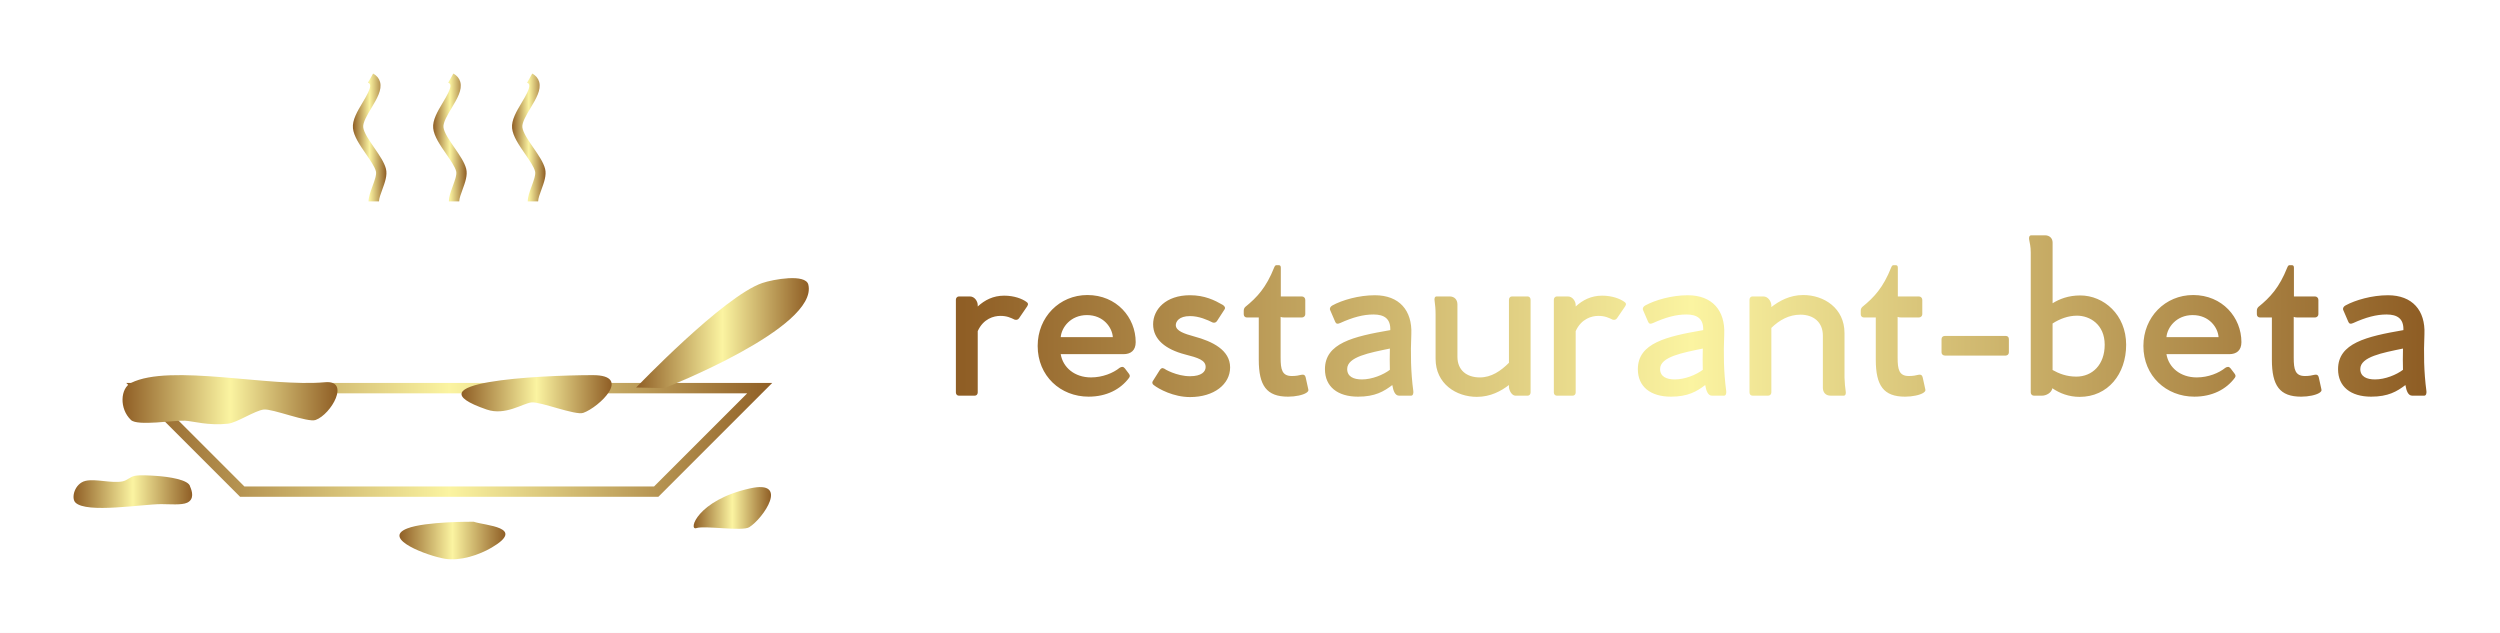
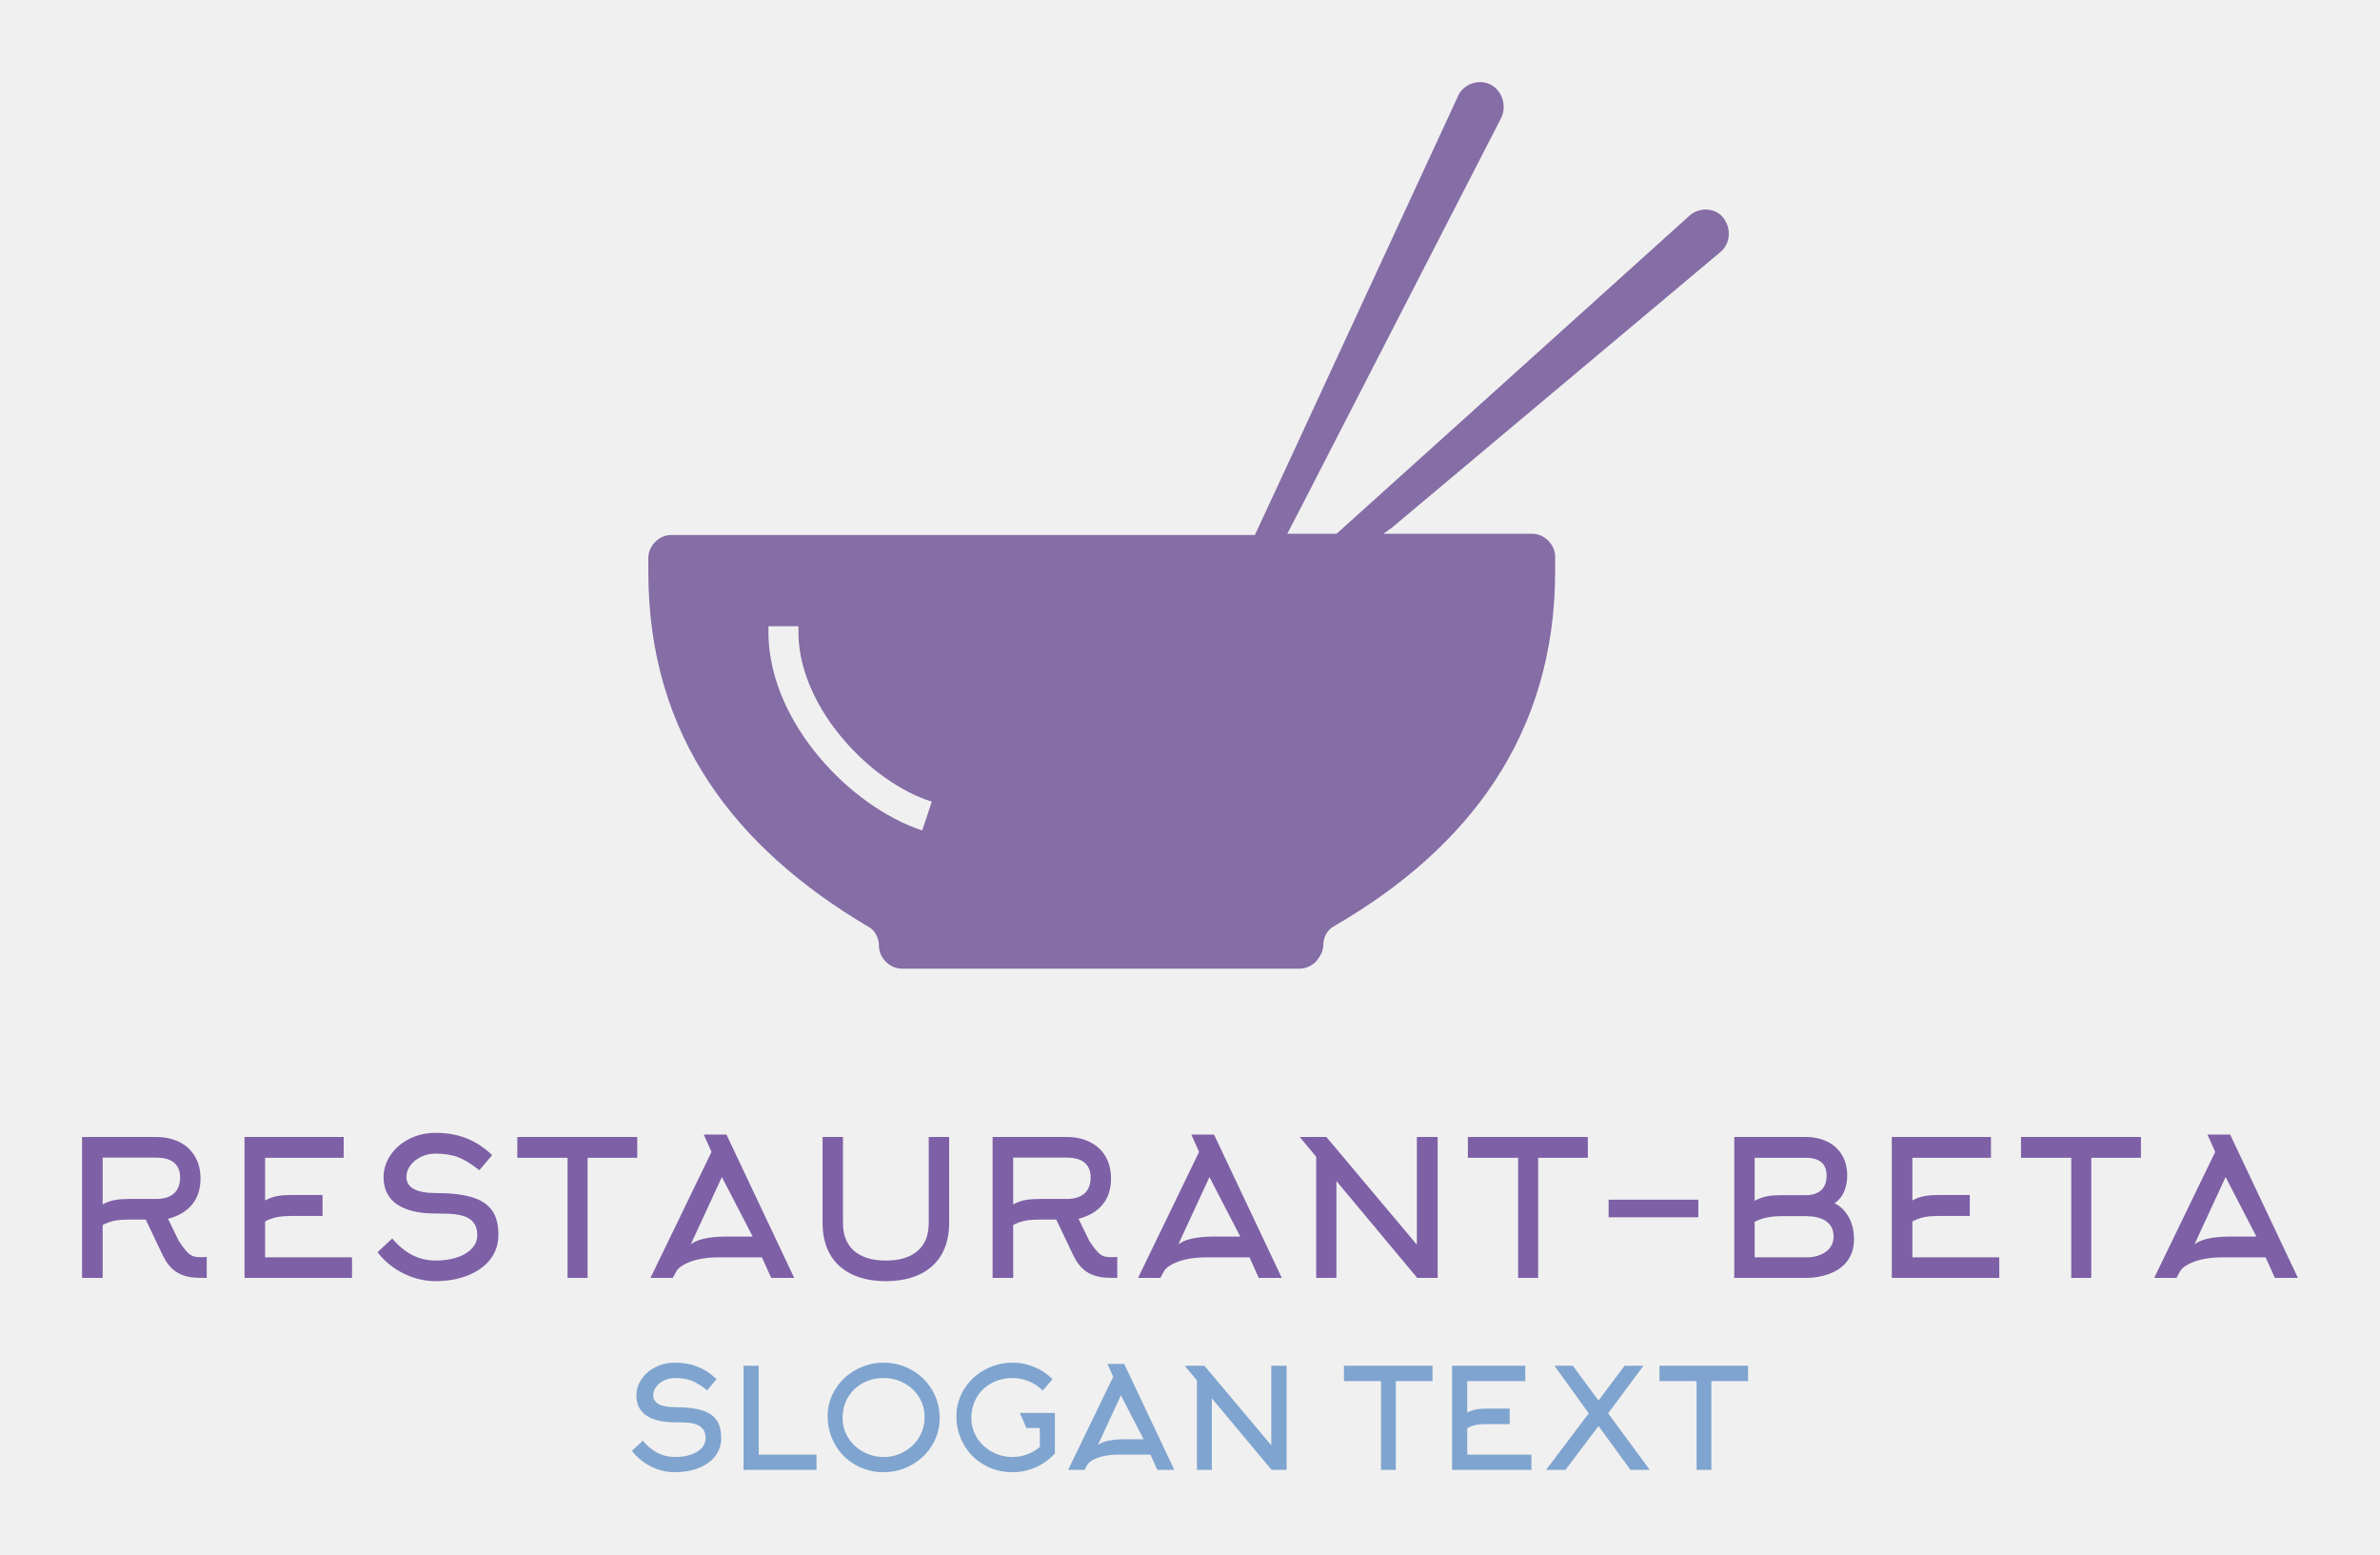
- <svg xmlns="http://www.w3.org/2000/svg" version="1.1" width="3187.5" height="806.891" viewBox="0 0 3187.5 806.891">
-   <rect fill="#FFFFFF" width="3187.5" height="806.891" />
-   <g transform="scale(9.375) translate(10, 10)">
-     <defs id="SvgjsDefs2080">
-       <linearGradient id="SvgjsLinearGradient2085">
-         <stop id="SvgjsStop2086" stop-color="#8f5e25" offset="0" />
-         <stop id="SvgjsStop2087" stop-color="#fbf4a1" offset="0.5" />
-         <stop id="SvgjsStop2088" stop-color="#8f5e25" offset="1" />
-       </linearGradient>
-       <linearGradient id="SvgjsLinearGradient2089">
-         <stop id="SvgjsStop2090" stop-color="#8f5e25" offset="0" />
-         <stop id="SvgjsStop2091" stop-color="#fbf4a1" offset="0.5" />
-         <stop id="SvgjsStop2092" stop-color="#8f5e25" offset="1" />
-       </linearGradient>
-     </defs>
-     <g id="SvgjsG2081" featureKey="odWo6G-0" transform="matrix(1.407552,0,0,1.407552,-19.28345,-41.66776)" fill="url(#SvgjsLinearGradient2085)">
-       <g>
-         <path d="M70.207,70.5H29.793l-11-11h62.414L70.207,70.5z M30.207,69.5h39.586l9-9H21.207L30.207,69.5z" />
-         <path d="M43.214,41.959h-1c0-0.458,0.184-0.957,0.378-1.485c0.191-0.517,0.406-1.103,0.325-1.418   c-0.116-0.454-0.554-1.088-0.977-1.703c-0.573-0.833-1.167-1.693-1.243-2.467c-0.078-0.783,0.432-1.64,0.926-2.467   c0.367-0.617,0.824-1.385,0.729-1.737c-0.009-0.034-0.03-0.114-0.193-0.204l0.484-0.875c0.354,0.196,0.581,0.471,0.675,0.818   c0.205,0.761-0.301,1.61-0.837,2.51c-0.392,0.657-0.835,1.401-0.79,1.856c0.053,0.518,0.594,1.305,1.072,1.999   c0.494,0.718,0.961,1.395,1.122,2.02c0.159,0.619-0.103,1.328-0.354,2.014C43.375,41.242,43.214,41.679,43.214,41.959z" />
-         <path d="M50.968,41.959h-1c0-0.458,0.184-0.957,0.378-1.485c0.191-0.517,0.406-1.103,0.325-1.418   c-0.116-0.454-0.554-1.088-0.977-1.703c-0.573-0.833-1.167-1.693-1.243-2.467c-0.078-0.783,0.432-1.64,0.926-2.467   c0.367-0.617,0.824-1.385,0.729-1.737c-0.009-0.034-0.03-0.114-0.193-0.204l0.484-0.875c0.354,0.196,0.581,0.471,0.675,0.818   c0.205,0.761-0.301,1.61-0.837,2.51c-0.392,0.657-0.835,1.401-0.79,1.856c0.053,0.518,0.594,1.305,1.072,1.999   c0.494,0.718,0.961,1.395,1.122,2.02c0.159,0.619-0.103,1.328-0.354,2.014C51.129,41.242,50.968,41.679,50.968,41.959z" />
-         <path d="M58.591,41.959h-1c0-0.458,0.184-0.957,0.378-1.485c0.191-0.517,0.406-1.103,0.325-1.418   c-0.116-0.454-0.554-1.088-0.977-1.703c-0.573-0.833-1.167-1.693-1.243-2.467c-0.078-0.783,0.432-1.64,0.926-2.467   c0.367-0.617,0.824-1.385,0.729-1.737c-0.009-0.034-0.03-0.114-0.193-0.204l0.484-0.875c0.354,0.196,0.581,0.471,0.675,0.818   c0.205,0.761-0.301,1.61-0.837,2.51c-0.392,0.657-0.835,1.401-0.79,1.856c0.053,0.518,0.594,1.305,1.072,1.999   c0.494,0.718,0.961,1.395,1.122,2.02c0.159,0.619-0.103,1.328-0.354,2.014C58.752,41.242,58.591,41.679,58.591,41.959z" />
-         <path d="M70.788,60c0,0,14.911-5.837,13.909-10c-0.261-1.081-3.395-0.515-4.447-0.156C76.505,51.12,68.064,59.94,68.064,59.94   L70.788,60z" />
-         <path d="M19.25,59.5c3.789-1.9,13.475,0.442,18.725-0.067c2.525-0.245,0.625,3.108-0.891,3.646c-0.753,0.268-4.171-1.104-5-1.011   c-0.857,0.097-2.601,1.276-3.459,1.369c-1.916,0.208-3.41-0.255-4.15-0.291c-1.061-0.052-4.587,0.54-5.225-0.067   C18.098,61.98,18.227,60.014,19.25,59.5z" />
-         <path d="M63.843,58.744c3.924-0.008,0.626,3.108-0.891,3.646c-0.753,0.268-4.171-1.104-5-1.011   c-0.857,0.097-2.528,1.307-4.325,0.691C45.89,59.421,58.568,58.755,63.843,58.744z" />
-         <path d="M24.968,69.521c-0.106-0.68-2.124-0.962-3.254-1.039c-0.536-0.037-1.571-0.108-2.097-0.006   c-0.463,0.092-0.728,0.45-1.195,0.538c-1.074,0.203-2.6-0.288-3.579-0.049c-1.037,0.254-1.397,1.649-0.962,2.088   c1.076,1.079,6.51,0.152,8.287,0.155c0.777,0,1.979,0.115,2.515-0.139C25.393,70.734,25.159,69.954,24.968,69.521" />
-         <path d="M45.932,73.563c-2.498,0.986,1.986,2.645,3.644,2.922c1.495,0.251,3.327-0.376,4.509-1.068c3.416-2-0.63-2.128-1.715-2.506   C52.369,72.911,47.709,72.861,45.932,73.563z" />
-         <path d="M79.074,69.686c3.83-0.851,1.279,2.901-0.086,3.752c-0.678,0.423-4.311-0.184-5.102,0.087   C73.07,73.803,73.925,70.829,79.074,69.686z" />
-       </g>
+ <svg xmlns="http://www.w3.org/2000/svg" version="1.1" width="3222.222" height="2103.815" viewBox="0 0 3222.222 2103.815">
+   <g transform="scale(11.11111) translate(10, 10)">
+     <defs id="SvgjsDefs1519" />
+     <g id="SvgjsG1520" featureKey="symbolFeature-0" transform="matrix(1.463491,0,0,1.463491,61.68255,-19.17736)" fill="#856da6">
+       <path d="M91.6,24.3L65.3,48l-3,2.7h-4.1l1.5-2.9l0,0L76,16.1c0.5-1,0.1-2.3-0.9-2.8c-1-0.5-2.3,0-2.7,1L57.5,46.5l-2,4.3H6.9  c-1,0-1.9,0.9-1.9,1.9v1.2c0,13.7,7.3,23,18.3,29.5c0.6,0.3,0.9,1,0.9,1.6v0c0,1,0.9,1.9,1.9,1.9h33.1c0.5,0,1-0.2,1.4-0.6  c0.3-0.4,0.6-0.8,0.6-1.4c0-0.7,0.4-1.3,1-1.6c11-6.4,18.3-15.8,18.3-29.5v-1.2c0-1-0.9-1.9-1.9-1.9H66.2l0.7-0.5l0,0l27.3-22.9  c0.9-0.7,1-2,0.3-2.9C93.8,23.5,92.4,23.5,91.6,24.3z M27.8,75.4c-6-2-12.6-8.9-12.8-16.2v-0.8h2.5v0.8c0.2,6.1,6,12.2,11.1,13.8  L27.8,75.4z" />
    </g>
-     <g id="SvgjsG2082" featureKey="VGK2BT-0" transform="matrix(1.608466,0,0,1.608466,118.3373,11.6409)" fill="url(#SvgjsLinearGradient2089)">
-       <path d="M6.949 12.034 c0.186 0.119 0.237 0.22 0.118 0.407 l-0.695 1.017 c-0.085 0.119 -0.203 0.153 -0.356 0.119 c-0.356 -0.169 -0.661 -0.322 -1.22 -0.322 s-1.441 0.237 -1.915 1.288 l0 5.187 c0 0.152 -0.102 0.271 -0.254 0.271 l-1.339 0 c-0.153 0 -0.254 -0.119 -0.254 -0.271 l0 -7.848 c0 -0.152 0.119 -0.271 0.254 -0.271 l0.932 0 c0.407 0 0.661 0.424 0.661 0.729 l0 0.119 c0.593 -0.542 1.305 -0.915 2.237 -0.915 c0.864 0 1.508 0.271 1.831 0.492 z M15.203 16.491 c0.61 0 1.034 -0.305 1.034 -1.017 c0 -2.085 -1.61 -3.983 -4.085 -3.983 c-2.356 0 -4.203 1.864 -4.203 4.305 c0 2.542 1.932 4.288 4.305 4.288 c1.508 0 2.695 -0.61 3.424 -1.593 c0.102 -0.136 0.068 -0.237 -0.034 -0.373 l-0.322 -0.424 c-0.136 -0.169 -0.271 -0.153 -0.441 -0.051 c-0.542 0.441 -1.44 0.814 -2.424 0.814 c-1.39 0 -2.373 -0.847 -2.559 -1.966 l5.305 0 z M9.898 15.051 c0.068 -0.814 0.831 -1.864 2.22 -1.864 c1.407 0 2.136 1.068 2.186 1.864 l-4.407 0 z M17.678 18.78 l0.576 -0.915 c0.119 -0.187 0.22 -0.237 0.39 -0.153 c0.017 0.034 1.051 0.644 2.186 0.644 c0.983 0 1.322 -0.39 1.322 -0.78 c0 -0.576 -0.627 -0.779 -1.763 -1.068 c-1.61 -0.424 -2.678 -1.254 -2.678 -2.542 c0 -1.271 1.085 -2.458 3.119 -2.458 c1.237 0 2.085 0.424 2.763 0.814 c0.169 0.102 0.254 0.254 0.153 0.39 l-0.627 0.966 c-0.085 0.136 -0.22 0.186 -0.373 0.136 c-0.441 -0.22 -1.153 -0.542 -1.915 -0.542 c-0.949 0 -1.203 0.475 -1.203 0.763 c0 0.492 0.712 0.729 1.576 0.966 c1.509 0.407 3.017 1.136 3.017 2.61 c0 1.424 -1.356 2.508 -3.39 2.508 c-1.39 0 -2.644 -0.678 -3.068 -1.017 c-0.119 -0.068 -0.153 -0.237 -0.085 -0.322 z M30.83 19.458 c0.051 0.136 -0.051 0.22 -0.169 0.305 c-0.288 0.186 -0.915 0.322 -1.542 0.322 c-1.814 0 -2.475 -0.932 -2.475 -3.119 l0 -3.576 l-1 0 c-0.153 0 -0.271 -0.102 -0.271 -0.271 l0 -0.288 c0 -0.136 0.034 -0.237 0.136 -0.339 c0.983 -0.797 1.763 -1.627 2.441 -3.339 c0.051 -0.119 0.102 -0.186 0.186 -0.186 l0.186 0 c0.136 0 0.186 0.068 0.186 0.22 l0 2.424 l1.78 0 c0.153 0 0.288 0.119 0.288 0.288 l0 1.22 c0 0.153 -0.136 0.271 -0.288 0.271 l-1.475 0 c-0.136 0 -0.254 -0.017 -0.322 -0.051 l0 3.458 c0 0.983 0.119 1.542 0.949 1.542 c0.356 0 0.593 -0.051 0.797 -0.102 s0.339 0.034 0.373 0.221 z M39.712 19.627 c-0.22 -1.661 -0.237 -3.203 -0.169 -4.83 c0.085 -2 -1.017 -3.288 -3.085 -3.288 c-1.356 0 -2.763 0.407 -3.593 0.864 c-0.153 0.085 -0.254 0.237 -0.186 0.39 l0.424 0.983 c0.068 0.169 0.186 0.22 0.407 0.119 c1.085 -0.492 1.966 -0.729 2.83 -0.729 c0.915 0 1.458 0.356 1.424 1.322 c-3.136 0.542 -5.525 1.101 -5.525 3.305 c0 1.475 1.068 2.322 2.797 2.322 c1.441 0 2.186 -0.441 2.898 -0.983 c0.085 0.508 0.237 0.898 0.576 0.898 l1.017 0 c0.152 0 0.203 -0.186 0.186 -0.373 z M35.356 18.627 c-0.695 0 -1.237 -0.237 -1.237 -0.881 c0 -1.034 1.898 -1.373 3.61 -1.729 c-0.017 0.559 -0.017 1.305 0 1.797 c-0.559 0.424 -1.508 0.814 -2.373 0.814 z M49.373 11.61 c0.153 0 0.254 0.119 0.254 0.288 l0 7.83 c0 0.152 -0.102 0.271 -0.237 0.271 l-1.051 0 c-0.288 0 -0.525 -0.424 -0.542 -0.712 l0 -0.186 c-0.661 0.508 -1.559 1 -2.712 1 c-1.746 0 -3.491 -1.101 -3.491 -3.22 l0 -3.746 c0 -0.458 -0.034 -0.814 -0.085 -1.169 c-0.034 -0.186 0.017 -0.356 0.169 -0.356 l1.102 0 c0.424 0 0.661 0.288 0.661 0.678 l0 4.424 c0 1.119 0.763 1.746 1.898 1.746 c0.966 0 1.763 -0.542 2.458 -1.237 l0 -5.322 c0 -0.169 0.102 -0.288 0.254 -0.288 l1.322 0 z M57.508 12.034 c0.186 0.119 0.237 0.22 0.118 0.407 l-0.695 1.017 c-0.085 0.119 -0.203 0.153 -0.356 0.119 c-0.356 -0.169 -0.661 -0.322 -1.22 -0.322 s-1.441 0.237 -1.915 1.288 l0 5.187 c0 0.152 -0.102 0.271 -0.254 0.271 l-1.339 0 c-0.153 0 -0.254 -0.119 -0.254 -0.271 l0 -7.848 c0 -0.152 0.119 -0.271 0.254 -0.271 l0.932 0 c0.407 0 0.661 0.424 0.661 0.729 l0 0.119 c0.593 -0.542 1.305 -0.915 2.237 -0.915 c0.864 0 1.508 0.271 1.831 0.492 z M66.169 19.627 c-0.22 -1.661 -0.237 -3.203 -0.169 -4.83 c0.085 -2 -1.017 -3.288 -3.085 -3.288 c-1.356 0 -2.763 0.407 -3.593 0.864 c-0.153 0.085 -0.254 0.237 -0.186 0.39 l0.424 0.983 c0.068 0.169 0.186 0.22 0.407 0.119 c1.085 -0.492 1.966 -0.729 2.83 -0.729 c0.915 0 1.458 0.356 1.424 1.322 c-3.136 0.542 -5.525 1.101 -5.525 3.305 c0 1.475 1.068 2.322 2.797 2.322 c1.441 0 2.186 -0.441 2.898 -0.983 c0.085 0.508 0.237 0.898 0.576 0.898 l1.017 0 c0.152 0 0.203 -0.186 0.186 -0.373 z M61.814 18.627 c-0.695 0 -1.237 -0.237 -1.237 -0.881 c0 -1.034 1.898 -1.373 3.61 -1.729 c-0.017 0.559 -0.017 1.305 0 1.797 c-0.559 0.424 -1.508 0.814 -2.373 0.814 z M76.271 19.644 c0.034 0.186 -0.017 0.356 -0.169 0.356 l-1.102 0 c-0.441 0 -0.661 -0.288 -0.661 -0.678 l0 -4.407 c0 -1.119 -0.78 -1.763 -1.898 -1.763 c-0.966 0 -1.78 0.458 -2.458 1.119 l0 5.458 c0 0.152 -0.119 0.271 -0.271 0.271 l-1.322 0 c-0.152 0 -0.254 -0.119 -0.254 -0.271 l0 -7.848 c0 -0.152 0.102 -0.271 0.254 -0.271 l0.915 0 c0.407 0 0.661 0.424 0.678 0.729 l0 0.169 c0.661 -0.509 1.542 -1.017 2.695 -1.017 c1.746 0 3.491 1.102 3.491 3.22 l0 3.763 c0.017 0.475 0.051 0.831 0.102 1.169 z M83 19.458 c0.051 0.136 -0.051 0.22 -0.169 0.305 c-0.288 0.186 -0.915 0.322 -1.542 0.322 c-1.814 0 -2.475 -0.932 -2.475 -3.119 l0 -3.576 l-1 0 c-0.153 0 -0.271 -0.102 -0.271 -0.271 l0 -0.288 c0 -0.136 0.034 -0.237 0.136 -0.339 c0.983 -0.797 1.763 -1.627 2.441 -3.339 c0.051 -0.119 0.102 -0.186 0.186 -0.186 l0.186 0 c0.136 0 0.186 0.068 0.186 0.22 l0 2.424 l1.78 0 c0.153 0 0.288 0.119 0.288 0.288 l0 1.22 c0 0.153 -0.136 0.271 -0.288 0.271 l-1.475 0 c-0.136 0 -0.254 -0.017 -0.322 -0.051 l0 3.458 c0 0.983 0.119 1.542 0.949 1.542 c0.356 0 0.593 -0.051 0.797 -0.102 s0.339 0.034 0.373 0.221 z M90.068 16.339 c0 0.153 -0.119 0.271 -0.271 0.271 l-5.136 0 c-0.153 0 -0.288 -0.102 -0.288 -0.271 l0 -1.119 c0 -0.169 0.119 -0.271 0.288 -0.271 l5.136 0 c0.153 0 0.271 0.085 0.271 0.271 l0 1.119 z M96.102 11.526 c1.983 0 3.881 1.627 3.881 4.17 c0 2.475 -1.542 4.406 -3.932 4.406 c-0.915 0 -1.695 -0.305 -2.305 -0.728 c-0.085 0.407 -0.542 0.627 -0.881 0.627 l-0.678 0 c-0.153 0 -0.271 -0.119 -0.271 -0.271 l0 -11.831 c0 -0.525 -0.085 -0.797 -0.136 -1.102 c-0.034 -0.187 0.017 -0.356 0.187 -0.356 l1.153 0 c0.39 0 0.644 0.254 0.644 0.61 l0 5.136 c0.576 -0.356 1.322 -0.661 2.339 -0.661 z M95.762 18.39 c1.373 0 2.407 -1.017 2.407 -2.695 c0 -1.729 -1.271 -2.458 -2.339 -2.458 c-0.763 0 -1.458 0.271 -2.068 0.661 l0 3.932 c0.542 0.305 1.186 0.559 2 0.559 z M108.695 16.491 c0.61 0 1.034 -0.305 1.034 -1.017 c0 -2.085 -1.61 -3.983 -4.085 -3.983 c-2.356 0 -4.203 1.864 -4.203 4.305 c0 2.542 1.932 4.288 4.305 4.288 c1.508 0 2.695 -0.61 3.424 -1.593 c0.102 -0.136 0.068 -0.237 -0.034 -0.373 l-0.322 -0.424 c-0.136 -0.169 -0.271 -0.153 -0.441 -0.051 c-0.542 0.441 -1.44 0.814 -2.424 0.814 c-1.39 0 -2.373 -0.847 -2.559 -1.966 l5.305 0 z M103.39 15.051 c0.068 -0.814 0.831 -1.864 2.22 -1.864 c1.407 0 2.136 1.068 2.186 1.864 l-4.407 0 z M116.491 19.458 c0.051 0.136 -0.051 0.22 -0.169 0.305 c-0.288 0.186 -0.915 0.322 -1.542 0.322 c-1.814 0 -2.475 -0.932 -2.475 -3.119 l0 -3.576 l-1 0 c-0.153 0 -0.271 -0.102 -0.271 -0.271 l0 -0.288 c0 -0.136 0.034 -0.237 0.136 -0.339 c0.983 -0.797 1.763 -1.627 2.441 -3.339 c0.051 -0.119 0.102 -0.186 0.186 -0.186 l0.186 0 c0.136 0 0.186 0.068 0.186 0.22 l0 2.424 l1.78 0 c0.153 0 0.288 0.119 0.288 0.288 l0 1.22 c0 0.153 -0.136 0.271 -0.288 0.271 l-1.475 0 c-0.136 0 -0.254 -0.017 -0.322 -0.051 l0 3.458 c0 0.983 0.119 1.542 0.949 1.542 c0.356 0 0.593 -0.051 0.797 -0.102 s0.339 0.034 0.373 0.221 z M125.373 19.627 c-0.22 -1.661 -0.237 -3.203 -0.169 -4.83 c0.085 -2 -1.017 -3.288 -3.085 -3.288 c-1.356 0 -2.763 0.407 -3.593 0.864 c-0.153 0.085 -0.254 0.237 -0.186 0.39 l0.424 0.983 c0.068 0.169 0.186 0.22 0.407 0.119 c1.085 -0.492 1.966 -0.729 2.83 -0.729 c0.915 0 1.458 0.356 1.424 1.322 c-3.136 0.542 -5.525 1.101 -5.525 3.305 c0 1.475 1.068 2.322 2.797 2.322 c1.441 0 2.186 -0.441 2.898 -0.983 c0.085 0.508 0.237 0.898 0.576 0.898 l1.017 0 c0.152 0 0.203 -0.186 0.186 -0.373 z M121.017 18.627 c-0.695 0 -1.237 -0.237 -1.237 -0.881 c0 -1.034 1.898 -1.373 3.61 -1.729 c-0.017 0.559 -0.017 1.305 0 1.797 c-0.559 0.424 -1.508 0.814 -2.373 0.814 z" />
+     <g id="SvgjsG1521" featureKey="nameFeature-0" transform="matrix(0.575379,0,0,0.575379,-2.531668,122.6605)" fill="#7d60a6">
+       <path d="M8.76 14.52 l0 9.92 q1.24 -0.72 2.76 -0.96 q1.12 -0.2 2.88 -0.2 l5.68 0 q2.36 0 3.68 -1.08 q1.4 -1.16 1.4 -3.48 q0 -2.2 -1.48 -3.28 q-1.28 -0.92 -3.6 -0.92 l-11.32 0 z M21.52 35.28 l-3.64 -7.64 l-3.48 0 q-1.64 0 -2.88 0.2 q-1.52 0.28 -2.76 0.96 l0 11.2 l-4.36 0 l0 -29.84 l15.68 0 q2.76 0 4.88 1.04 t3.28 2.96 q1.24 2.04 1.24 4.8 q0 3.36 -1.8 5.52 t-5.08 3 l2.32 4.76 q1 1.48 1.56 2.08 q0.68 0.76 1.3 1.02 t1.62 0.26 l0.44 0 l0.96 -0.04 l0 4.44 q-2.32 0 -3.44 -0.16 q-1.88 -0.32 -3.2 -1.24 q-1.56 -1.12 -2.64 -3.32 z M43.164 28.04 l0 7.6 l18.4 0 l0 4.36 l-22.76 0 l0 -29.84 l21 0 l0 4.4 l-16.64 0 l0 9.04 q1.24 -0.72 2.76 -0.96 q1.12 -0.2 2.88 -0.2 l6.52 0 l0 4.44 l-6.52 0 q-1.64 0 -2.88 0.2 q-1.52 0.28 -2.76 0.96 z M92.568 30.92 q0 2.92 -1.76 5.2 q-1.72 2.16 -4.74 3.36 t-6.82 1.2 q-3.48 0 -6.76 -1.62 t-5.52 -4.5 l3.12 -2.92 q3.88 4.68 9.16 4.68 q2.32 0 4.24 -0.56 q2.12 -0.64 3.28 -1.8 q1.32 -1.28 1.32 -3.04 q0 -2.12 -1.32 -3.2 q-1.12 -0.92 -3.32 -1.2 q-1.28 -0.16 -4.2 -0.16 q-5.36 0 -8.18 -1.96 t-2.82 -5.76 q0 -2.4 1.42 -4.56 t3.9 -3.44 q2.56 -1.36 5.68 -1.36 q3.52 0 6.36 1.08 q3.04 1.16 5.64 3.64 l-2.72 3.2 q-2.44 -1.96 -4.44 -2.74 t-4.84 -0.78 q-1.64 0 -3.06 0.68 t-2.26 1.82 t-0.84 2.42 q0 3.44 6.36 3.44 q5.08 0 8.04 1.04 q2.8 1 4 3.04 q1.08 1.8 1.08 4.8 z M121.972 14.56 l-10.52 0 l0 25.44 l-4.24 0 l0 -25.44 l-10.64 0 l0 -4.4 l25.4 0 l0 4.4 z M137.696 13.32 l-1.64 -3.68 l4.8 0 l14.36 30.36 l-4.88 0 l-1.96 -4.36 l-9.08 0 q-2.56 0 -4.6 0.48 q-1.8 0.44 -3 1.16 q-1.08 0.64 -1.44 1.32 l-0.76 1.4 l-4.72 0 z M140.896 31.24 l5.52 0 l-6.52 -12.6 l-6.6 14.28 q0.88 -0.76 2.68 -1.2 q2.04 -0.48 4.92 -0.48 z M174.62 40.68 q-4.2 0 -7.22 -1.46 t-4.6 -4.22 t-1.58 -6.6 l0 -18.24 l4.32 0 l0 18.24 q0 3.84 2.36 5.88 t6.72 2.04 t6.72 -2.04 t2.36 -5.88 l0 -18.24 l4.32 0 l0 18.24 q0 3.84 -1.58 6.6 t-4.6 4.22 t-7.22 1.46 z M201.584 14.52 l0 9.92 q1.24 -0.72 2.76 -0.96 q1.12 -0.2 2.88 -0.2 l5.68 0 q2.36 0 3.68 -1.08 q1.4 -1.16 1.4 -3.48 q0 -2.2 -1.48 -3.28 q-1.28 -0.92 -3.6 -0.92 l-11.32 0 z M214.344 35.28 l-3.64 -7.64 l-3.48 0 q-1.64 0 -2.88 0.2 q-1.52 0.28 -2.76 0.96 l0 11.2 l-4.36 0 l0 -29.84 l15.68 0 q2.76 0 4.88 1.04 t3.28 2.96 q1.24 2.04 1.24 4.8 q0 3.36 -1.8 5.52 t-5.08 3 l2.32 4.76 q1 1.48 1.56 2.08 q0.68 0.76 1.3 1.02 t1.62 0.26 l0.44 0 l0.96 -0.04 l0 4.44 q-2.32 0 -3.44 -0.16 q-1.88 -0.32 -3.2 -1.24 q-1.56 -1.12 -2.64 -3.32 z M240.948 13.32 l-1.64 -3.68 l4.8 0 l14.36 30.36 l-4.88 0 l-1.96 -4.36 l-9.08 0 q-2.56 0 -4.6 0.48 q-1.8 0.44 -3 1.16 q-1.08 0.64 -1.44 1.32 l-0.76 1.4 l-4.72 0 z M244.148 31.24 l5.52 0 l-6.52 -12.6 l-6.6 14.28 q0.88 -0.76 2.68 -1.2 q2.04 -0.48 4.92 -0.48 z M265.752 14.36 l-3.48 -4.2 l5.64 0 l19.16 22.8 l0 -22.8 l4.4 0 l0 29.84 l-4.32 0 l-17.12 -20.52 l0 20.52 l-4.28 0 l0 -25.64 z M323.276 14.56 l-10.52 0 l0 25.44 l-4.24 0 l0 -25.44 l-10.64 0 l0 -4.4 l25.4 0 l0 4.4 z M346.68 27.16 l-19 0 l0 -3.72 l19 0 l0 3.72 z M358.604 14.56 l0 9.12 q1.24 -0.72 2.8 -1 q1.16 -0.2 2.88 -0.2 l5.12 0 q2.08 0 3.26 -1.04 t1.18 -3.08 q0 -3.8 -4.44 -3.8 l-10.8 0 z M358.604 28.12 l0 7.52 l11.24 0 q1.32 0 2.52 -0.48 q1.32 -0.48 2.08 -1.4 q0.88 -1.08 0.88 -2.48 q0 -2.4 -1.88 -3.48 q-1.48 -0.88 -4.04 -0.88 l-5.12 0 q-3.44 0 -5.68 1.2 z M379.644 31.84 q0 2.8 -1.56 4.76 q-1.36 1.72 -3.84 2.6 q-2.2 0.8 -4.84 0.8 l-15.12 0 l0 -29.84 l15.12 0 q2.56 0 4.54 0.96 t3.1 2.76 q1.16 1.88 1.16 4.44 q0 1.96 -0.7 3.5 t-1.98 2.38 q1.72 0.8 2.84 2.64 q1.28 2.12 1.28 5 z M392.008 28.04 l0 7.6 l18.4 0 l0 4.36 l-22.76 0 l0 -29.84 l21 0 l0 4.4 l-16.64 0 l0 9.04 q1.24 -0.72 2.76 -0.96 q1.12 -0.2 2.88 -0.2 l6.52 0 l0 4.44 l-6.52 0 q-1.64 0 -2.88 0.2 q-1.52 0.28 -2.76 0.96 z M440.412 14.56 l-10.52 0 l0 25.44 l-4.24 0 l0 -25.44 l-10.64 0 l0 -4.4 l25.4 0 l0 4.4 z M456.136 13.32 l-1.64 -3.68 l4.8 0 l14.36 30.36 l-4.88 0 l-1.96 -4.36 l-9.08 0 q-2.56 0 -4.6 0.48 q-1.8 0.44 -3 1.16 q-1.08 0.64 -1.44 1.32 l-0.76 1.4 l-4.72 0 z M459.336 31.24 l5.52 0 l-6.52 -12.6 l-6.6 14.28 q0.88 -0.76 2.68 -1.2 q2.04 -0.48 4.92 -0.48 z" />
+     </g>
+     <g id="SvgjsG1522" featureKey="sloganFeature-0" transform="matrix(0.8498937,0,0,0.8498937,66.15011,152.0565)" fill="#7fa4cf">
+       <path d="M13.8 15.46 q0 1.46 -0.88 2.6 q-0.86 1.08 -2.37 1.68 t-3.41 0.6 q-1.74 0 -3.38 -0.81 t-2.76 -2.25 l1.56 -1.46 q1.94 2.34 4.58 2.34 q1.16 0 2.12 -0.28 q1.06 -0.32 1.64 -0.9 q0.66 -0.64 0.66 -1.52 q0 -1.06 -0.66 -1.6 q-0.56 -0.46 -1.66 -0.6 q-0.64 -0.08 -2.1 -0.08 q-2.68 0 -4.09 -0.98 t-1.41 -2.88 q0 -1.2 0.71 -2.28 t1.95 -1.72 q1.28 -0.68 2.84 -0.68 q1.76 0 3.18 0.54 q1.52 0.58 2.82 1.82 l-1.36 1.6 q-1.22 -0.98 -2.22 -1.37 t-2.42 -0.39 q-0.82 0 -1.53 0.34 t-1.13 0.91 t-0.42 1.21 q0 1.72 3.18 1.72 q2.54 0 4.02 0.52 q1.4 0.5 2 1.52 q0.54 0.9 0.54 2.4 z M27.46 20 l-10.46 0 l0 -14.92 l2.18 0 l0 12.74 l8.28 0 l0 2.18 z M42.96 12.44 q0 -1.6 -0.82 -2.9 q-0.78 -1.26 -2.13 -1.98 t-2.93 -0.72 q-1.64 0 -2.99 0.74 t-2.11 2.02 q-0.78 1.34 -0.78 2.98 q0 1.56 0.84 2.88 q0.8 1.24 2.15 1.97 t2.92 0.73 t2.92 -0.76 t2.13 -2.04 q0.8 -1.34 0.8 -2.92 z M45.12 12.56 q0 2.16 -1.12 3.98 q-1.08 1.74 -2.93 2.77 t-3.99 1.03 q-2.22 0 -4.08 -1.08 q-1.82 -1.04 -2.86 -2.86 q-1.08 -1.86 -1.08 -4.08 q0 -2.14 1.14 -3.94 q1.08 -1.72 2.93 -2.73 t3.97 -1.01 q2.18 0 4.04 1.06 q1.82 1.04 2.88 2.82 q1.1 1.86 1.1 4.04 z M61.3 7 l-1.4 1.64 q-0.82 -0.84 -1.96 -1.32 t-2.4 -0.48 q-1.64 0 -2.99 0.74 t-2.11 2.02 q-0.78 1.34 -0.78 2.98 q0 1.56 0.84 2.88 q0.8 1.24 2.15 1.97 t2.91 0.73 q1.1 0 2.11 -0.38 t1.81 -1.06 l0 -2.72 l-1.92 0 l-0.94 -2.16 l5.02 0 l0 5.8 q-1.14 1.28 -2.73 1.99 t-3.37 0.71 q-2.22 0 -4.08 -1.08 q-1.82 -1.04 -2.86 -2.86 q-1.08 -1.86 -1.08 -4.08 q0 -2.14 1.14 -3.94 q1.08 -1.72 2.93 -2.73 t3.97 -1.01 q1.66 0 3.16 0.64 q1.46 0.6 2.58 1.72 z M70 6.66 l-0.82 -1.84 l2.4 0 l7.18 15.18 l-2.44 0 l-0.98 -2.18 l-4.54 0 q-1.28 0 -2.3 0.24 q-0.9 0.22 -1.5 0.58 q-0.54 0.32 -0.72 0.66 l-0.38 0.7 l-2.36 0 z M71.6 15.62 l2.76 0 l-3.26 -6.3 l-3.3 7.14 q0.44 -0.38 1.34 -0.6 q1.02 -0.24 2.46 -0.24 z M82 7.18 l-1.74 -2.1 l2.82 0 l9.58 11.4 l0 -11.4 l2.2 0 l0 14.92 l-2.16 0 l-8.56 -10.26 l0 10.26 l-2.14 0 l0 -12.82 z M115.78 7.28 l-5.26 0 l0 12.72 l-2.12 0 l0 -12.72 l-5.32 0 l0 -2.2 l12.7 0 l0 2.2 z M120.76 14.02 l0 3.8 l9.2 0 l0 2.18 l-11.38 0 l0 -14.92 l10.5 0 l0 2.2 l-8.32 0 l0 4.52 q0.62 -0.36 1.38 -0.48 q0.56 -0.1 1.44 -0.1 l3.26 0 l0 2.22 l-3.26 0 q-0.82 0 -1.44 0.1 q-0.76 0.14 -1.38 0.48 z M146.92 20 l-2.76 0 l-4.58 -6.28 l-4.74 6.28 l-2.78 0 l6.12 -8.1 l-4.92 -6.82 l2.64 0 l3.68 4.98 l3.74 -4.98 l2.7 0 l-5.06 6.82 z M161.02 7.28 l-5.26 0 l0 12.72 l-2.12 0 l0 -12.72 l-5.32 0 l0 -2.2 l12.7 0 l0 2.2 z" />
    </g>
  </g>
</svg>
